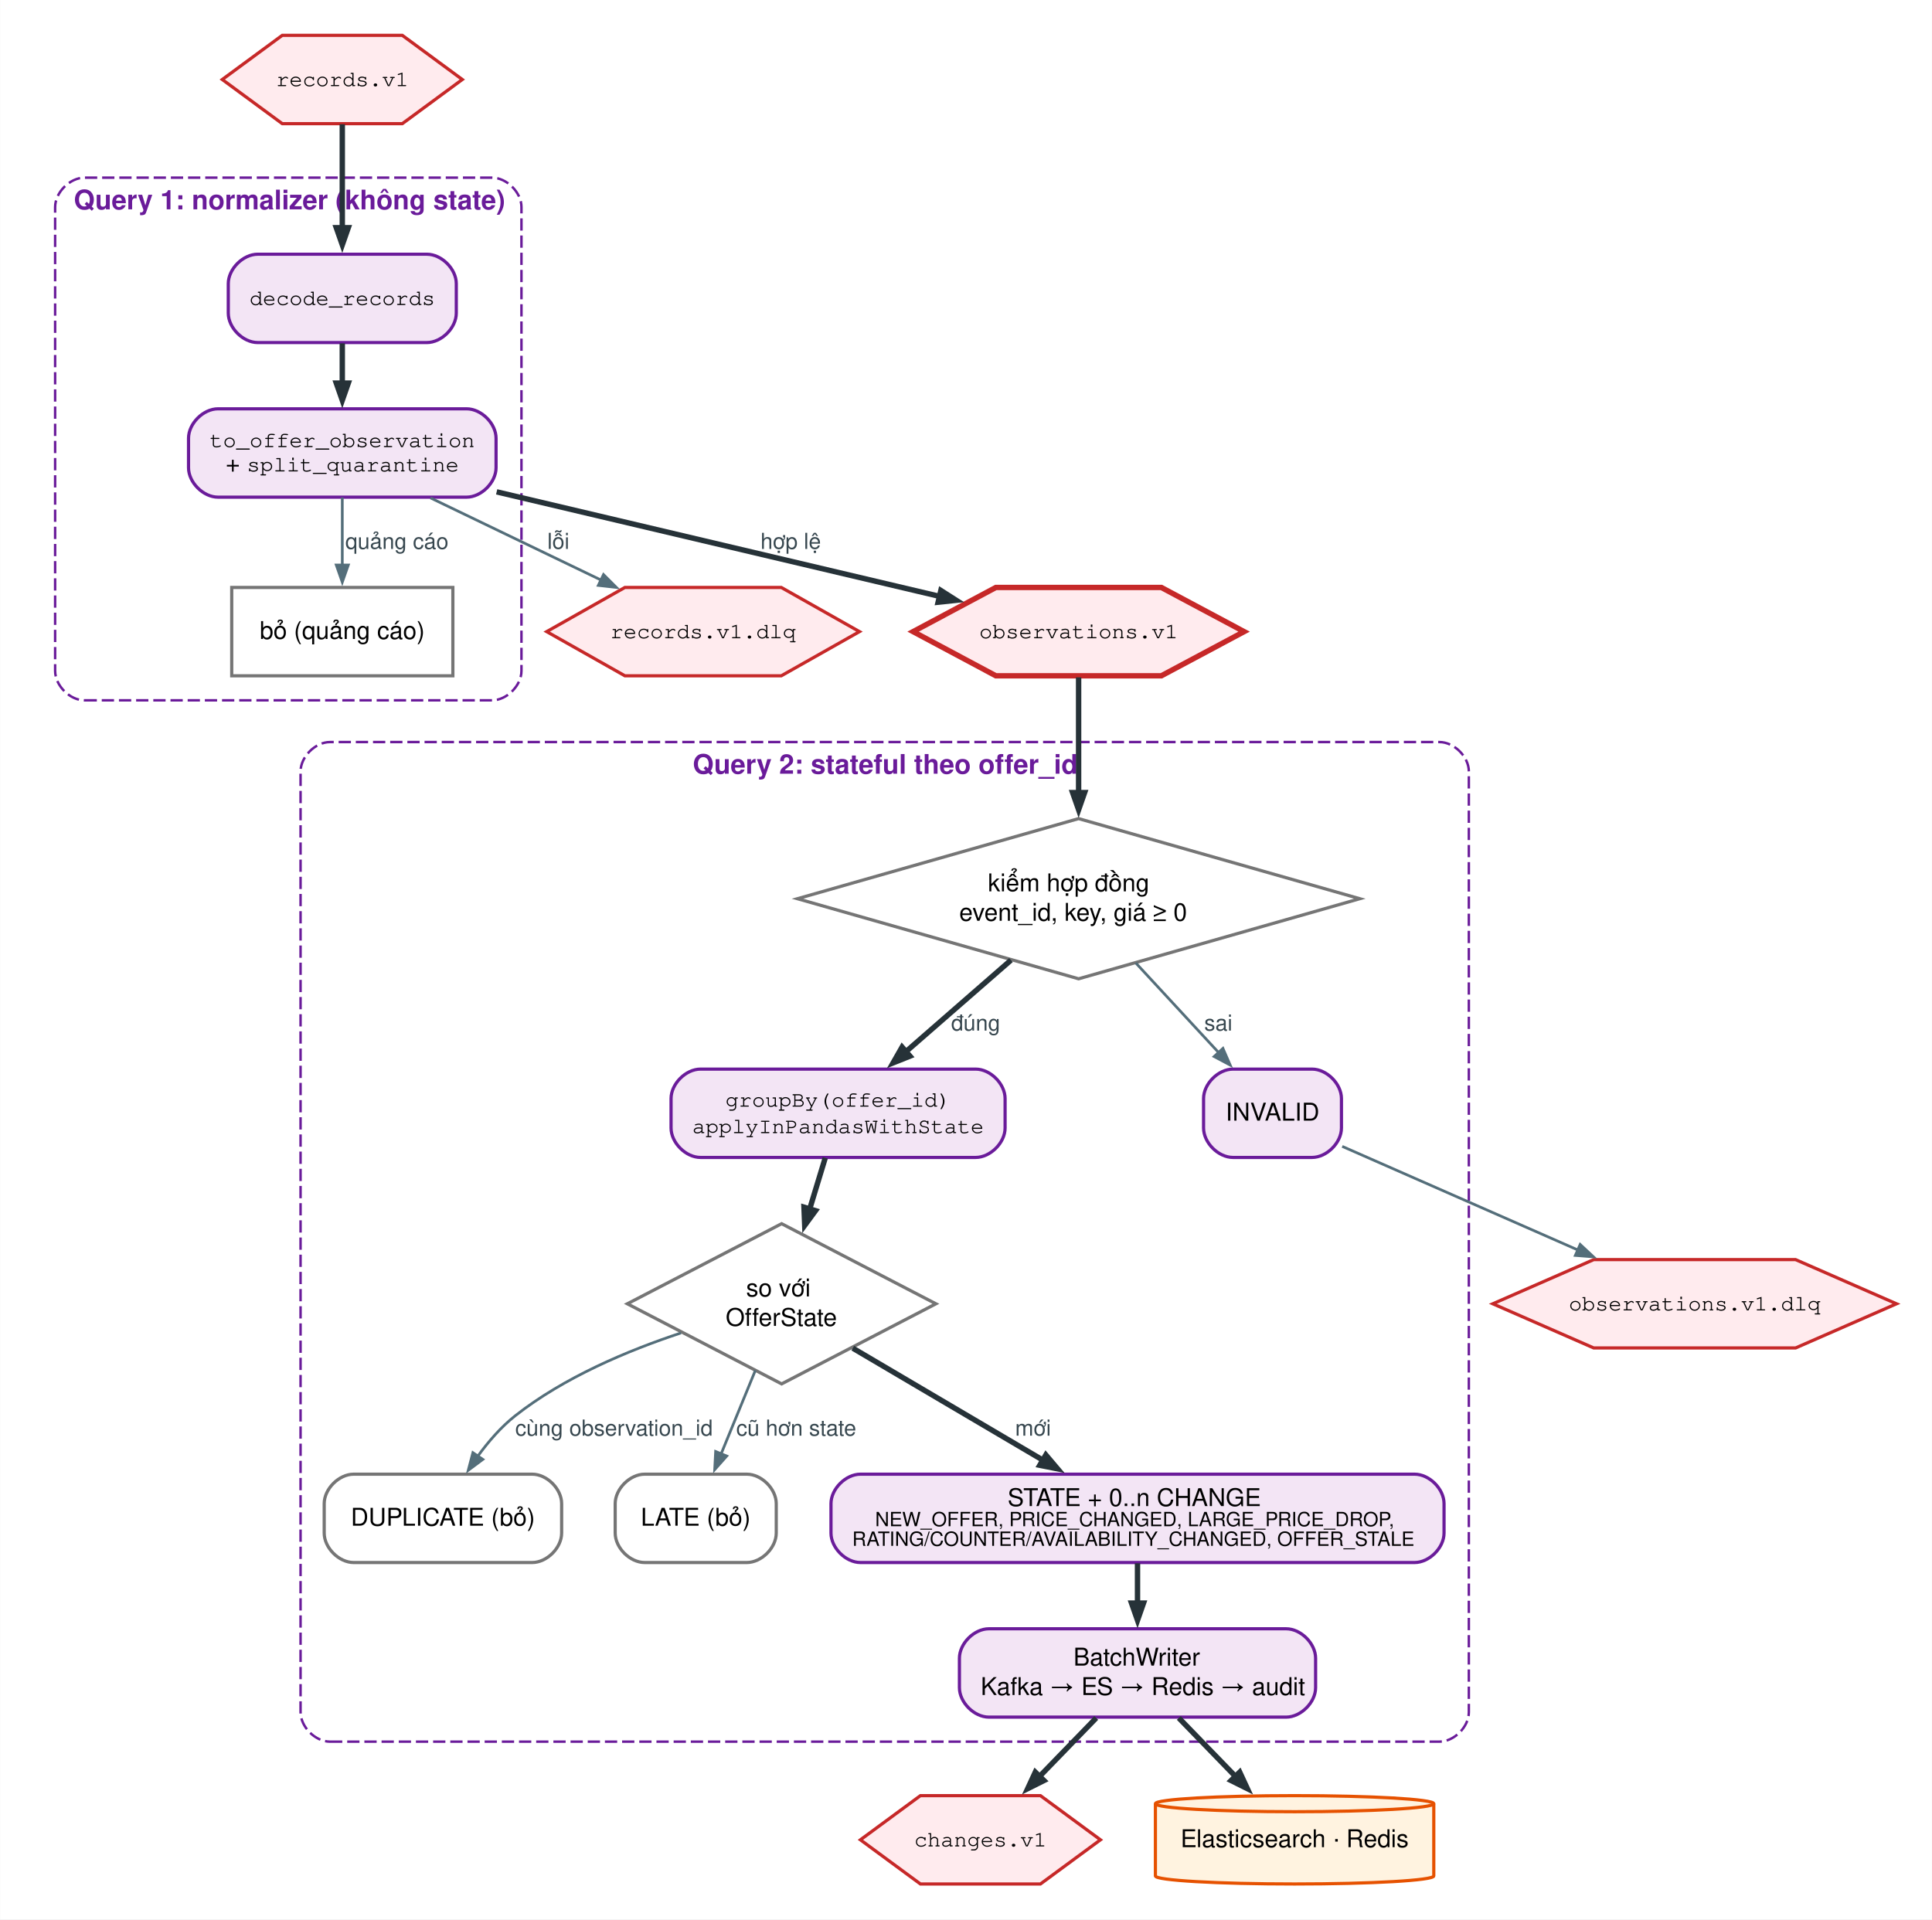
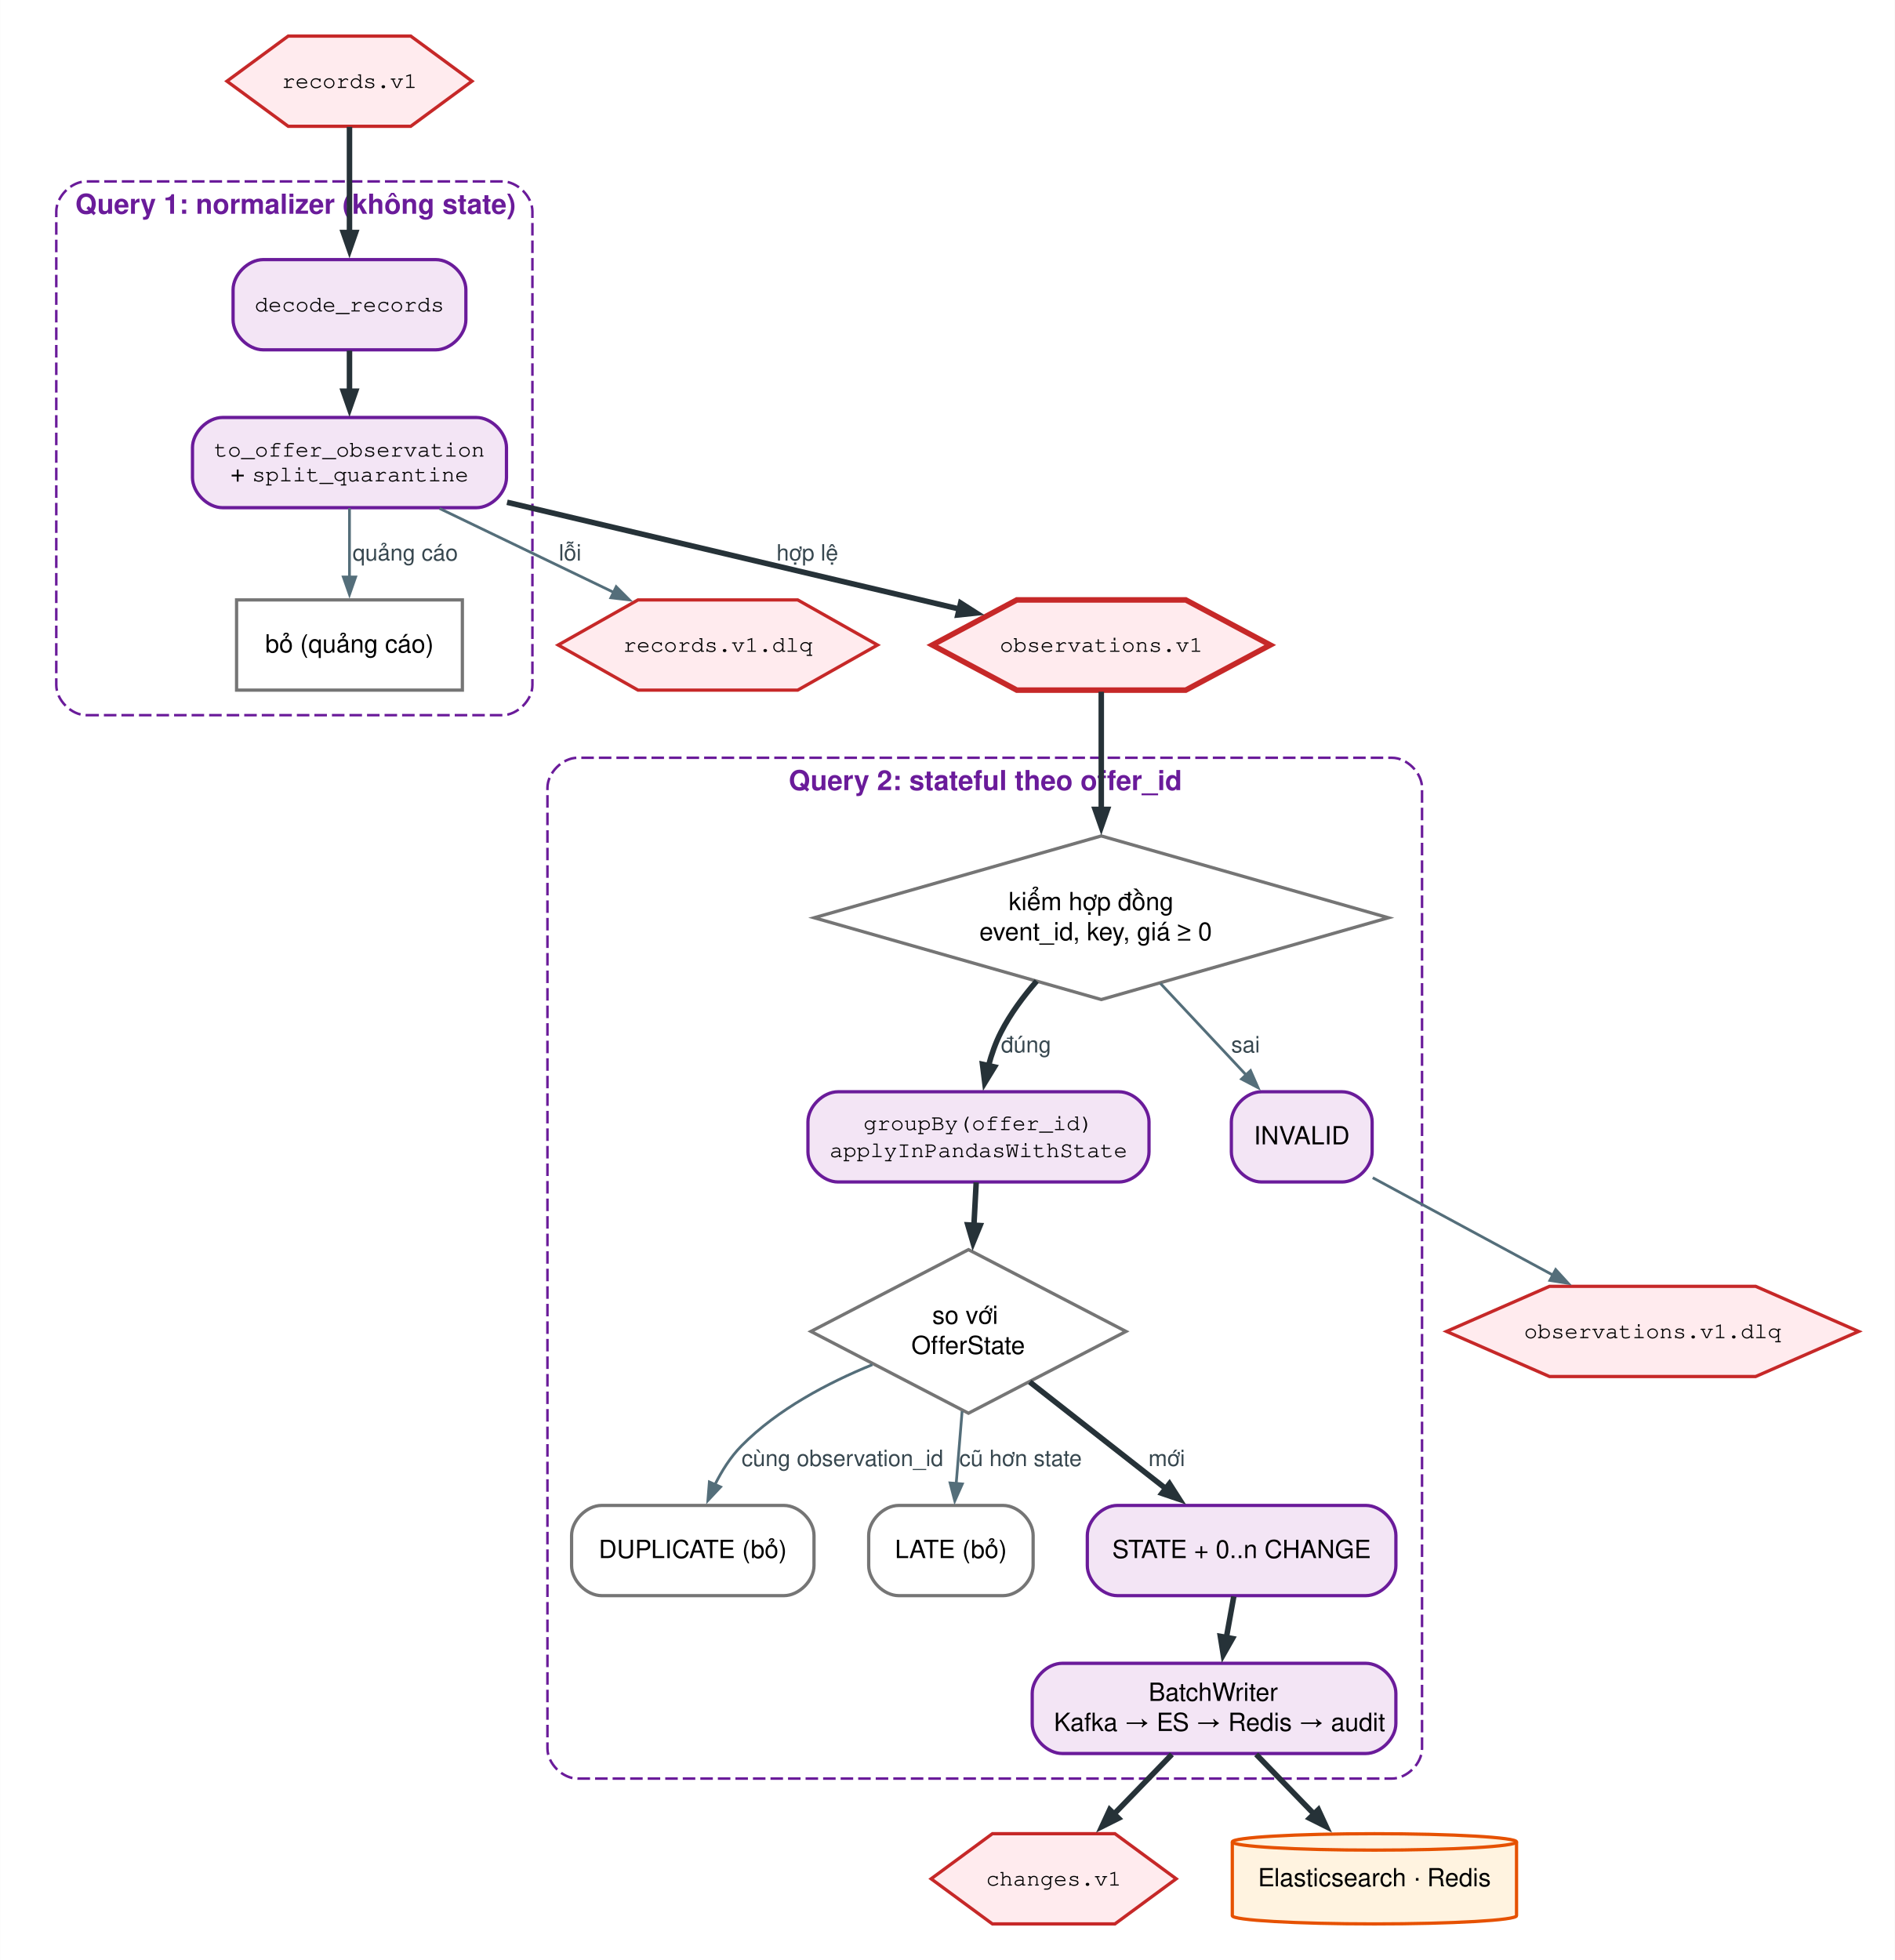
- <svg xmlns="http://www.w3.org/2000/svg" width="787pt" height="782pt" viewBox="0.00 0.00 787.04 782.16">
+ <svg xmlns="http://www.w3.org/2000/svg" width="756pt" height="782pt" viewBox="0.00 0.00 756.04 782.16">
  <g id="graph0" class="graph" transform="scale(1 1) rotate(0) translate(14.4 767.76)">
-     <polygon fill="white" stroke="none" points="-14.4,14.4 -14.4,-767.76 772.64,-767.76 772.64,14.4 -14.4,14.4" />
+     <polygon fill="white" stroke="none" points="-14.4,14.4 -14.4,-767.76 741.64,-767.76 741.64,14.4 -14.4,14.4" />
    <g id="clust1" class="cluster">
      <path fill="white" stroke="#6a1b9a" stroke-dasharray="5,2" d="M20,-482.36C20,-482.36 186,-482.36 186,-482.36 192,-482.36 198,-488.36 198,-494.36 198,-494.36 198,-683.36 198,-683.36 198,-689.36 192,-695.36 186,-695.36 186,-695.36 20,-695.36 20,-695.36 14,-695.36 8,-689.36 8,-683.36 8,-683.36 8,-494.36 8,-494.36 8,-488.36 14,-482.36 20,-482.36" />
      <text text-anchor="start" x="15.59" y="-682.46" font-family="Helvetica,sans-Serif" font-weight="bold" font-size="11.00" fill="#6a1b9a">Query 1: normalizer (không state)</text>
    </g>
    <g id="clust2" class="cluster">
-       <path fill="white" stroke="#6a1b9a" stroke-dasharray="5,2" d="M120,-58C120,-58 572,-58 572,-58 578,-58 584,-64 584,-70 584,-70 584,-453.36 584,-453.36 584,-459.36 578,-465.36 572,-465.36 572,-465.36 120,-465.36 120,-465.36 114,-465.36 108,-459.36 108,-453.36 108,-453.36 108,-70 108,-70 108,-64 114,-58 120,-58" />
-       <text text-anchor="start" x="267.76" y="-452.46" font-family="Helvetica,sans-Serif" font-weight="bold" font-size="11.00" fill="#6a1b9a">Query 2: stateful theo offer_id</text>
+       <path fill="white" stroke="#6a1b9a" stroke-dasharray="5,2" d="M216,-58C216,-58 541,-58 541,-58 547,-58 553,-64 553,-70 553,-70 553,-453.36 553,-453.36 553,-459.36 547,-465.36 541,-465.36 541,-465.36 216,-465.36 216,-465.36 210,-465.36 204,-459.36 204,-453.36 204,-453.36 204,-70 204,-70 204,-64 210,-58 216,-58" />
+       <text text-anchor="start" x="300.26" y="-452.46" font-family="Helvetica,sans-Serif" font-weight="bold" font-size="11.00" fill="#6a1b9a">Query 2: stateful theo offer_id</text>
    </g>
    <g id="node1" class="node">
      <polygon fill="#ffebee" stroke="#c62828" stroke-width="1.3" points="173.9,-735.36 149.45,-753.36 100.55,-753.36 76.1,-735.36 100.55,-717.36 149.45,-717.36 173.9,-735.36" />
      <text text-anchor="start" x="98" y="-732.66" font-family="Courier,monospace" font-size="9.00">records.v1</text>
    </g>
    <g id="node2" class="node">
      <path fill="#f3e5f5" stroke="#6a1b9a" stroke-width="1.3" d="M159.45,-664.16C159.45,-664.16 90.55,-664.16 90.55,-664.16 84.55,-664.16 78.55,-658.16 78.55,-652.16 78.55,-652.16 78.55,-640.16 78.55,-640.16 78.55,-634.16 84.55,-628.16 90.55,-628.16 90.55,-628.16 159.45,-628.16 159.45,-628.16 165.45,-628.16 171.45,-634.16 171.45,-640.16 171.45,-640.16 171.45,-652.16 171.45,-652.16 171.45,-658.16 165.45,-664.16 159.45,-664.16" />
      <text text-anchor="start" x="87.19" y="-643.46" font-family="Courier,monospace" font-size="9.00">decode_records</text>
    </g>
    <g id="edge1" class="edge">
      <path fill="none" stroke="#263238" stroke-width="2.2" d="M125,-717.13C125,-705.03 125,-688.58 125,-674.68" />
      <polygon fill="#263238" stroke="#263238" stroke-width="2.2" points="127.45,-674.98 125,-667.98 122.55,-674.98 127.45,-674.98" />
    </g>
    <g id="node3" class="node">
      <path fill="#f3e5f5" stroke="#6a1b9a" stroke-width="1.3" d="M175.65,-601.16C175.65,-601.16 74.35,-601.16 74.35,-601.16 68.35,-601.16 62.35,-595.16 62.35,-589.16 62.35,-589.16 62.35,-577.16 62.35,-577.16 62.35,-571.16 68.35,-565.16 74.35,-565.16 74.35,-565.16 175.65,-565.16 175.65,-565.16 181.65,-565.16 187.65,-571.16 187.65,-577.16 187.65,-577.16 187.65,-589.16 187.65,-589.16 187.65,-595.16 181.65,-601.16 175.65,-601.16" />
      <text text-anchor="start" x="70.99" y="-585.56" font-family="Courier,monospace" font-size="9.00">to_offer_observation</text>
      <text text-anchor="start" x="77.48" y="-575.66" font-family="Helvetica,sans-Serif" font-size="10.00">+ </text>
      <text text-anchor="start" x="86.1" y="-575.66" font-family="Courier,monospace" font-size="9.00">split_quarantine</text>
    </g>
    <g id="edge2" class="edge">
      <path fill="none" stroke="#263238" stroke-width="2.2" d="M125,-627.84C125,-622.78 125,-617.11 125,-611.58" />
      <polygon fill="#263238" stroke="#263238" stroke-width="2.2" points="127.45,-611.64 125,-604.64 122.55,-611.64 127.45,-611.64" />
    </g>
    <g id="node4" class="node">
      <polygon fill="#ffffff" stroke="#757575" stroke-width="1.3" points="170.05,-528.36 79.95,-528.36 79.95,-492.36 170.05,-492.36 170.05,-528.36" />
      <text text-anchor="middle" x="125" y="-507.36" font-family="Helvetica,sans-Serif" font-size="10.00">bỏ (quảng cáo)</text>
    </g>
    <g id="edge3" class="edge">
      <path fill="none" stroke="#546e7a" stroke-width="1.1" d="M125,-565.02C125,-556.71 125,-546.55 125,-537.31" />
      <polygon fill="#546e7a" stroke="#546e7a" stroke-width="1.1" points="127.45,-537.5 125,-530.5 122.55,-537.5 127.45,-537.5" />
      <text text-anchor="middle" x="147.26" y="-544.06" font-family="Helvetica,sans-Serif" font-size="9.00" fill="#37474f">quảng cáo</text>
    </g>
    <g id="node5" class="node">
      <polygon fill="#ffebee" stroke="#c62828" stroke-width="1.3" points="335.72,-510.36 303.86,-528.36 240.14,-528.36 208.28,-510.36 240.14,-492.36 303.86,-492.36 335.72,-510.36" />
      <text text-anchor="start" x="234.19" y="-507.66" font-family="Courier,monospace" font-size="9.00">records.v1.dlq</text>
    </g>
    <g id="edge4" class="edge">
      <path fill="none" stroke="#546e7a" stroke-width="1.1" d="M160.96,-564.84C182.02,-554.7 208.7,-541.85 230.63,-531.28" />
      <polygon fill="#546e7a" stroke="#546e7a" stroke-width="1.1" points="231.43,-533.62 236.68,-528.37 229.31,-529.2 231.43,-533.62" />
      <text text-anchor="middle" x="213.05" y="-544.06" font-family="Helvetica,sans-Serif" font-size="9.00" fill="#37474f">lỗi</text>
    </g>
    <g id="node6" class="node">
      <polygon fill="#ffebee" stroke="#c62828" stroke-width="2.2" points="492.43,-510.36 458.71,-528.36 391.29,-528.36 357.57,-510.36 391.29,-492.36 458.71,-492.36 492.43,-510.36" />
      <text text-anchor="start" x="384.49" y="-507.66" font-family="Courier,monospace" font-size="9.00">observations.v1</text>
    </g>
    <g id="edge5" class="edge">
      <path fill="none" stroke="#263238" stroke-width="2.2" d="M187.89,-567.32C241.21,-554.74 316.99,-536.85 368.43,-524.71" />
      <polygon fill="#263238" stroke="#263238" stroke-width="2.2" points="368.88,-527.12 375.14,-523.13 367.76,-522.35 368.88,-527.12" />
      <text text-anchor="middle" x="307.72" y="-544.06" font-family="Helvetica,sans-Serif" font-size="9.00" fill="#37474f">hợp lệ</text>
    </g>
    <g id="node7" class="node">
      <polygon fill="#ffffff" stroke="#757575" stroke-width="1.3" points="425,-434.16 310.44,-401.52 425,-368.88 539.56,-401.52 425,-434.16" />
      <text text-anchor="start" x="388.04" y="-404.52" font-family="Helvetica,sans-Serif" font-size="10.00">kiểm hợp đồng</text>
      <text text-anchor="start" x="376.36" y="-392.52" font-family="Helvetica,sans-Serif" font-size="10.00">event_id, key, giá ≥ 0</text>
    </g>
    <g id="edge6" class="edge">
      <path fill="none" stroke="#263238" stroke-width="2.2" d="M425,-491.72C425,-478.86 425,-460.88 425,-444.43" />
      <polygon fill="#263238" stroke="#263238" stroke-width="2.2" points="427.45,-444.77 425,-437.77 422.55,-444.77 427.45,-444.77" />
    </g>
    <g id="node8" class="node">
-       <path fill="#f3e5f5" stroke="#6a1b9a" stroke-width="1.3" d="M520.09,-332.08C520.09,-332.08 487.91,-332.08 487.91,-332.08 481.91,-332.08 475.91,-326.08 475.91,-320.08 475.91,-320.08 475.91,-308.08 475.91,-308.08 475.91,-302.08 481.91,-296.08 487.91,-296.08 487.91,-296.08 520.09,-296.08 520.09,-296.08 526.09,-296.08 532.09,-302.08 532.09,-308.08 532.09,-308.08 532.09,-320.08 532.09,-320.08 532.09,-326.08 526.09,-332.08 520.09,-332.08" />
-       <text text-anchor="middle" x="504" y="-311.08" font-family="Helvetica,sans-Serif" font-size="10.00">INVALID</text>
+       <path fill="#f3e5f5" stroke="#6a1b9a" stroke-width="1.3" d="M521.09,-332.08C521.09,-332.08 488.91,-332.08 488.91,-332.08 482.91,-332.08 476.91,-326.08 476.91,-320.08 476.91,-320.08 476.91,-308.08 476.91,-308.08 476.91,-302.08 482.91,-296.08 488.91,-296.08 488.91,-296.08 521.09,-296.08 521.09,-296.08 527.09,-296.08 533.09,-302.08 533.09,-308.08 533.09,-308.08 533.09,-320.08 533.09,-320.08 533.09,-326.08 527.09,-332.08 521.09,-332.08" />
+       <text text-anchor="middle" x="505" y="-311.08" font-family="Helvetica,sans-Serif" font-size="10.00">INVALID</text>
    </g>
    <g id="edge7" class="edge">
-       <path fill="none" stroke="#546e7a" stroke-width="1.1" d="M448.28,-375.35C459.03,-363.72 471.72,-349.99 482.28,-338.57" />
-       <polygon fill="#546e7a" stroke="#546e7a" stroke-width="1.1" points="483.81,-340.52 486.76,-333.72 480.21,-337.2 483.81,-340.52" />
-       <text text-anchor="middle" x="481.94" y="-347.78" font-family="Helvetica,sans-Serif" font-size="9.00" fill="#37474f">sai</text>
+       <path fill="none" stroke="#546e7a" stroke-width="1.1" d="M448.57,-375.35C459.46,-363.72 472.31,-349.99 483,-338.57" />
+       <polygon fill="#546e7a" stroke="#546e7a" stroke-width="1.1" points="484.56,-340.5 487.55,-333.71 480.98,-337.15 484.56,-340.5" />
+       <text text-anchor="middle" x="482.59" y="-347.78" font-family="Helvetica,sans-Serif" font-size="9.00" fill="#37474f">sai</text>
    </g>
    <g id="node9" class="node">
-       <path fill="#f3e5f5" stroke="#6a1b9a" stroke-width="1.3" d="M383.05,-332.08C383.05,-332.08 270.95,-332.08 270.95,-332.08 264.95,-332.08 258.95,-326.08 258.95,-320.08 258.95,-320.08 258.95,-308.08 258.95,-308.08 258.95,-302.08 264.95,-296.08 270.95,-296.08 270.95,-296.08 383.05,-296.08 383.05,-296.08 389.05,-296.08 395.05,-302.08 395.05,-308.08 395.05,-308.08 395.05,-320.08 395.05,-320.08 395.05,-326.08 389.05,-332.08 383.05,-332.08" />
-       <text text-anchor="start" x="281.09" y="-316.78" font-family="Courier,monospace" font-size="9.00">groupBy(offer_id)</text>
-       <text text-anchor="start" x="267.59" y="-305.98" font-family="Courier,monospace" font-size="9.00">applyInPandasWithState</text>
+       <path fill="#f3e5f5" stroke="#6a1b9a" stroke-width="1.3" d="M432.05,-332.08C432.05,-332.08 319.95,-332.08 319.95,-332.08 313.95,-332.08 307.95,-326.08 307.95,-320.08 307.95,-320.08 307.95,-308.08 307.95,-308.08 307.95,-302.08 313.95,-296.08 319.95,-296.08 319.95,-296.08 432.05,-296.08 432.05,-296.08 438.05,-296.08 444.05,-302.08 444.05,-308.08 444.05,-308.08 444.05,-320.08 444.05,-320.08 444.05,-326.08 438.05,-332.08 432.05,-332.08" />
+       <text text-anchor="start" x="330.09" y="-316.78" font-family="Courier,monospace" font-size="9.00">groupBy(offer_id)</text>
+       <text text-anchor="start" x="316.59" y="-305.98" font-family="Courier,monospace" font-size="9.00">applyInPandasWithState</text>
    </g>
    <g id="edge9" class="edge">
-       <path fill="none" stroke="#263238" stroke-width="2.2" d="M397.44,-376.49C384,-364.78 367.88,-350.72 354.45,-339.01" />
-       <polygon fill="#263238" stroke="#263238" stroke-width="2.2" points="356.3,-337.37 349.41,-334.62 353.08,-341.06 356.3,-337.37" />
-       <text text-anchor="middle" x="383.07" y="-347.78" font-family="Helvetica,sans-Serif" font-size="9.00" fill="#37474f">đúng</text>
+       <path fill="none" stroke="#263238" stroke-width="2.2" d="M399.24,-376.26C393.85,-370.07 388.69,-363.1 384.99,-355.88 382.84,-351.7 381.21,-347.03 379.97,-342.37" />
+       <polygon fill="#263238" stroke="#263238" stroke-width="2.2" points="382.39,-342 378.52,-335.68 377.6,-343.04 382.39,-342" />
+       <text text-anchor="middle" x="394.99" y="-347.78" font-family="Helvetica,sans-Serif" font-size="9.00" fill="#37474f">đúng</text>
    </g>
    <g id="node15" class="node">
-       <polygon fill="#ffebee" stroke="#c62828" stroke-width="1.3" points="758.24,-236.44 717.12,-254.44 634.88,-254.44 593.76,-236.44 634.88,-218.44 717.12,-218.44 758.24,-236.44" />
-       <text text-anchor="start" x="624.69" y="-233.74" font-family="Courier,monospace" font-size="9.00">observations.v1.dlq</text>
+       <polygon fill="#ffebee" stroke="#c62828" stroke-width="1.3" points="727.24,-236.44 686.12,-254.44 603.88,-254.44 562.76,-236.44 603.88,-218.44 686.12,-218.44 727.24,-236.44" />
+       <text text-anchor="start" x="593.69" y="-233.74" font-family="Courier,monospace" font-size="9.00">observations.v1.dlq</text>
    </g>
    <g id="edge8" class="edge">
-       <path fill="none" stroke="#546e7a" stroke-width="1.1" d="M532.4,-300.59C558.53,-289.1 597.77,-271.84 628.64,-258.27" />
-       <polygon fill="#546e7a" stroke="#546e7a" stroke-width="1.1" points="629.35,-260.63 634.77,-255.57 627.38,-256.15 629.35,-260.63" />
+       <path fill="none" stroke="#546e7a" stroke-width="1.1" d="M533.33,-297.77C554.01,-286.6 582.3,-271.31 605.24,-258.92" />
+       <polygon fill="#546e7a" stroke="#546e7a" stroke-width="1.1" points="606.33,-261.12 611.33,-255.63 604.01,-256.8 606.33,-261.12" />
    </g>
    <g id="node10" class="node">
-       <polygon fill="#ffffff" stroke="#757575" stroke-width="1.3" points="304,-269.08 241.14,-236.44 304,-203.8 366.86,-236.44 304,-269.08" />
-       <text text-anchor="start" x="289.55" y="-239.44" font-family="Helvetica,sans-Serif" font-size="10.00">so với</text>
-       <text text-anchor="start" x="281.21" y="-227.44" font-family="Helvetica,sans-Serif" font-size="10.00">OfferState</text>
+       <polygon fill="#ffffff" stroke="#757575" stroke-width="1.3" points="372,-269.08 309.14,-236.44 372,-203.8 434.86,-236.44 372,-269.08" />
+       <text text-anchor="start" x="357.55" y="-239.44" font-family="Helvetica,sans-Serif" font-size="10.00">so với</text>
+       <text text-anchor="start" x="349.21" y="-227.44" font-family="Helvetica,sans-Serif" font-size="10.00">OfferState</text>
    </g>
    <g id="edge10" class="edge">
-       <path fill="none" stroke="#263238" stroke-width="2.2" d="M321.78,-295.92C319.89,-289.68 317.66,-282.37 315.44,-275.07" />
-       <polygon fill="#263238" stroke="#263238" stroke-width="2.2" points="317.8,-274.39 313.41,-268.4 313.11,-275.81 317.8,-274.39" />
+       <path fill="none" stroke="#263238" stroke-width="2.2" d="M375.09,-295.92C374.82,-290.72 374.5,-284.78 374.18,-278.72" />
+       <polygon fill="#263238" stroke="#263238" stroke-width="2.2" points="376.64,-278.7 373.82,-271.84 371.74,-278.96 376.64,-278.7" />
    </g>
    <g id="node11" class="node">
-       <path fill="#ffffff" stroke="#757575" stroke-width="1.3" d="M202.37,-167C202.37,-167 129.63,-167 129.63,-167 123.63,-167 117.63,-161 117.63,-155 117.63,-155 117.63,-143 117.63,-143 117.63,-137 123.63,-131 129.63,-131 129.63,-131 202.37,-131 202.37,-131 208.37,-131 214.37,-137 214.37,-143 214.37,-143 214.37,-155 214.37,-155 214.37,-161 208.37,-167 202.37,-167" />
-       <text text-anchor="middle" x="166" y="-146" font-family="Helvetica,sans-Serif" font-size="10.00">DUPLICATE (bỏ)</text>
+       <path fill="#ffffff" stroke="#757575" stroke-width="1.3" d="M298.37,-167C298.37,-167 225.63,-167 225.63,-167 219.63,-167 213.63,-161 213.63,-155 213.63,-155 213.63,-143 213.63,-143 213.63,-137 219.63,-131 225.63,-131 225.63,-131 298.37,-131 298.37,-131 304.37,-131 310.37,-137 310.37,-143 310.37,-143 310.37,-155 310.37,-155 310.37,-161 304.37,-167 298.37,-167" />
+       <text text-anchor="middle" x="262" y="-146" font-family="Helvetica,sans-Serif" font-size="10.00">DUPLICATE (bỏ)</text>
    </g>
    <g id="edge11" class="edge">
-       <path fill="none" stroke="#546e7a" stroke-width="1.1" d="M263,-224.56C241.38,-217.41 215.29,-206.45 195.45,-190.8 189.63,-186.21 184.44,-180.19 180.09,-174.18" />
-       <polygon fill="#546e7a" stroke="#546e7a" stroke-width="1.1" points="182.27,-173.03 176.32,-168.6 178.21,-175.77 182.27,-173.03" />
-       <text text-anchor="middle" x="235.72" y="-182.7" font-family="Helvetica,sans-Serif" font-size="9.00" fill="#37474f">cùng observation_id</text>
+       <path fill="none" stroke="#546e7a" stroke-width="1.1" d="M333.64,-223.16C316,-215.97 295.85,-205.4 281.45,-190.8 277.05,-186.35 273.51,-180.71 270.71,-175.05" />
+       <polygon fill="#546e7a" stroke="#546e7a" stroke-width="1.1" points="273.09,-174.38 268.02,-168.97 268.61,-176.36 273.09,-174.38" />
+       <text text-anchor="middle" x="321.72" y="-182.7" font-family="Helvetica,sans-Serif" font-size="9.00" fill="#37474f">cùng observation_id</text>
    </g>
    <g id="node12" class="node">
-       <path fill="#ffffff" stroke="#757575" stroke-width="1.3" d="M289.81,-167C289.81,-167 248.19,-167 248.19,-167 242.19,-167 236.19,-161 236.19,-155 236.19,-155 236.19,-143 236.19,-143 236.19,-137 242.19,-131 248.19,-131 248.19,-131 289.81,-131 289.81,-131 295.81,-131 301.81,-137 301.81,-143 301.81,-143 301.81,-155 301.81,-155 301.81,-161 295.81,-167 289.81,-167" />
-       <text text-anchor="middle" x="269" y="-146" font-family="Helvetica,sans-Serif" font-size="10.00">LATE (bỏ)</text>
+       <path fill="#ffffff" stroke="#757575" stroke-width="1.3" d="M385.81,-167C385.81,-167 344.19,-167 344.19,-167 338.19,-167 332.19,-161 332.19,-155 332.19,-155 332.19,-143 332.19,-143 332.19,-137 338.19,-131 344.19,-131 344.19,-131 385.81,-131 385.81,-131 391.81,-131 397.81,-137 397.81,-143 397.81,-143 397.81,-155 397.81,-155 397.81,-161 391.81,-167 385.81,-167" />
+       <text text-anchor="middle" x="365" y="-146" font-family="Helvetica,sans-Serif" font-size="10.00">LATE (bỏ)</text>
    </g>
    <g id="edge12" class="edge">
-       <path fill="none" stroke="#546e7a" stroke-width="1.1" d="M293.31,-209.34C288.86,-198.47 283.7,-185.9 279.29,-175.13" />
-       <polygon fill="#546e7a" stroke="#546e7a" stroke-width="1.1" points="281.64,-174.4 276.72,-168.85 277.11,-176.25 281.64,-174.4" />
-       <text text-anchor="middle" x="309.96" y="-182.7" font-family="Helvetica,sans-Serif" font-size="9.00" fill="#37474f">cũ hơn state</text>
+       <path fill="none" stroke="#546e7a" stroke-width="1.1" d="M369.47,-204.59C368.7,-195.13 367.85,-184.82 367.11,-175.74" />
+       <polygon fill="#546e7a" stroke="#546e7a" stroke-width="1.1" points="369.55,-175.57 366.54,-168.8 364.67,-175.97 369.55,-175.57" />
+       <text text-anchor="middle" x="392.8" y="-182.7" font-family="Helvetica,sans-Serif" font-size="9.00" fill="#37474f">cũ hơn state</text>
    </g>
    <g id="node13" class="node">
-       <path fill="#f3e5f5" stroke="#6a1b9a" stroke-width="1.3" d="M561.89,-167C561.89,-167 336.11,-167 336.11,-167 330.11,-167 324.11,-161 324.11,-155 324.11,-155 324.11,-143 324.11,-143 324.11,-137 330.11,-131 336.11,-131 336.11,-131 561.89,-131 561.89,-131 567.89,-131 573.89,-137 573.89,-143 573.89,-143 573.89,-155 573.89,-155 573.89,-161 567.89,-167 561.89,-167" />
-       <text text-anchor="start" x="396.07" y="-154" font-family="Helvetica,sans-Serif" font-size="10.00">STATE + 0..n CHANGE</text>
-       <text text-anchor="start" x="342.09" y="-145.8" font-family="Helvetica,sans-Serif" font-size="8.00">NEW_OFFER, PRICE_CHANGED, LARGE_PRICE_DROP,</text>
-       <text text-anchor="start" x="332.75" y="-137.8" font-family="Helvetica,sans-Serif" font-size="8.00">RATING/COUNTER/AVAILABILITY_CHANGED, OFFER_STALE</text>
+       <path fill="#f3e5f5" stroke="#6a1b9a" stroke-width="1.3" d="M530.57,-167C530.57,-167 431.43,-167 431.43,-167 425.43,-167 419.43,-161 419.43,-155 419.43,-155 419.43,-143 419.43,-143 419.43,-137 425.43,-131 431.43,-131 431.43,-131 530.57,-131 530.57,-131 536.57,-131 542.57,-137 542.57,-143 542.57,-143 542.57,-155 542.57,-155 542.57,-161 536.57,-167 530.57,-167" />
+       <text text-anchor="middle" x="481" y="-146" font-family="Helvetica,sans-Serif" font-size="10.00">STATE + 0..n CHANGE</text>
    </g>
    <g id="edge13" class="edge">
-       <path fill="none" stroke="#263238" stroke-width="2.2" d="M332.99,-218.36C355.3,-205.21 386.32,-186.94 410.67,-172.59" />
-       <polygon fill="#263238" stroke="#263238" stroke-width="2.2" points="411.65,-174.85 416.44,-169.19 409.17,-170.63 411.65,-174.85" />
-       <text text-anchor="middle" x="406.46" y="-182.7" font-family="Helvetica,sans-Serif" font-size="9.00" fill="#37474f">mới</text>
+       <path fill="none" stroke="#263238" stroke-width="2.2" d="M396.46,-216.27C412.54,-203.67 433.68,-187.09 450.8,-173.67" />
+       <polygon fill="#263238" stroke="#263238" stroke-width="2.2" points="452.22,-175.67 456.22,-169.42 449.2,-171.81 452.22,-175.67" />
+       <text text-anchor="middle" x="451.13" y="-182.7" font-family="Helvetica,sans-Serif" font-size="9.00" fill="#37474f">mới</text>
    </g>
    <g id="node14" class="node">
-       <path fill="#f3e5f5" stroke="#6a1b9a" stroke-width="1.3" d="M509.56,-104C509.56,-104 388.44,-104 388.44,-104 382.44,-104 376.44,-98 376.44,-92 376.44,-92 376.44,-80 376.44,-80 376.44,-74 382.44,-68 388.44,-68 388.44,-68 509.56,-68 509.56,-68 515.56,-68 521.56,-74 521.56,-80 521.56,-80 521.56,-92 521.56,-92 521.56,-98 515.56,-104 509.56,-104" />
-       <text text-anchor="start" x="422.88" y="-89" font-family="Helvetica,sans-Serif" font-size="10.00">BatchWriter</text>
-       <text text-anchor="start" x="385.08" y="-77" font-family="Helvetica,sans-Serif" font-size="10.00">Kafka → ES → Redis → audit</text>
+       <path fill="#f3e5f5" stroke="#6a1b9a" stroke-width="1.3" d="M530.56,-104C530.56,-104 409.44,-104 409.44,-104 403.44,-104 397.44,-98 397.44,-92 397.44,-92 397.44,-80 397.44,-80 397.44,-74 403.44,-68 409.44,-68 409.44,-68 530.56,-68 530.56,-68 536.56,-68 542.56,-74 542.56,-80 542.56,-80 542.56,-92 542.56,-92 542.56,-98 536.56,-104 530.56,-104" />
+       <text text-anchor="start" x="443.88" y="-89" font-family="Helvetica,sans-Serif" font-size="10.00">BatchWriter</text>
+       <text text-anchor="start" x="406.08" y="-77" font-family="Helvetica,sans-Serif" font-size="10.00">Kafka → ES → Redis → audit</text>
    </g>
    <g id="edge14" class="edge">
-       <path fill="none" stroke="#263238" stroke-width="2.2" d="M449,-130.68C449,-125.62 449,-119.95 449,-114.42" />
-       <polygon fill="#263238" stroke="#263238" stroke-width="2.2" points="451.45,-114.48 449,-107.48 446.55,-114.48 451.45,-114.48" />
+       <path fill="none" stroke="#263238" stroke-width="2.2" d="M477.88,-130.68C476.94,-125.49 475.89,-119.66 474.87,-114" />
+       <polygon fill="#263238" stroke="#263238" stroke-width="2.2" points="477.34,-113.88 473.68,-107.43 472.51,-114.75 477.34,-113.88" />
    </g>
    <g id="node16" class="node">
-       <polygon fill="#ffebee" stroke="#c62828" stroke-width="1.3" points="433.9,-18 409.45,-36 360.55,-36 336.1,-18 360.55,0 409.45,0 433.9,-18" />
-       <text text-anchor="start" x="358" y="-15.3" font-family="Courier,monospace" font-size="9.00">changes.v1</text>
+       <polygon fill="#ffebee" stroke="#c62828" stroke-width="1.3" points="454.9,-18 430.45,-36 381.55,-36 357.1,-18 381.55,0 430.45,0 454.9,-18" />
+       <text text-anchor="start" x="379" y="-15.3" font-family="Courier,monospace" font-size="9.00">changes.v1</text>
    </g>
    <g id="edge15" class="edge">
-       <path fill="none" stroke="#263238" stroke-width="2.2" d="M432.18,-67.66C425.04,-60.29 416.58,-51.57 408.81,-43.55" />
-       <polygon fill="#263238" stroke="#263238" stroke-width="2.2" points="410.88,-42.16 404.24,-38.84 407.36,-45.58 410.88,-42.16" />
+       <path fill="none" stroke="#263238" stroke-width="2.2" d="M453.18,-67.66C446.04,-60.29 437.58,-51.57 429.81,-43.55" />
+       <polygon fill="#263238" stroke="#263238" stroke-width="2.2" points="431.88,-42.16 425.24,-38.84 428.36,-45.58 431.88,-42.16" />
    </g>
    <g id="node17" class="node">
-       <path fill="#fff3e0" stroke="#e65100" stroke-width="1.3" d="M569.71,-32.73C569.71,-34.53 544.29,-36 513,-36 481.71,-36 456.29,-34.53 456.29,-32.73 456.29,-32.73 456.29,-3.27 456.29,-3.27 456.29,-1.47 481.71,0 513,0 544.29,0 569.71,-1.47 569.71,-3.27 569.71,-3.27 569.71,-32.73 569.71,-32.73" />
-       <path fill="none" stroke="#e65100" stroke-width="1.3" d="M569.71,-32.73C569.71,-30.92 544.29,-29.45 513,-29.45 481.71,-29.45 456.29,-30.92 456.29,-32.73" />
-       <text text-anchor="middle" x="513" y="-15" font-family="Helvetica,sans-Serif" font-size="10.00">Elasticsearch · Redis</text>
+       <path fill="#fff3e0" stroke="#e65100" stroke-width="1.3" d="M590.71,-32.73C590.71,-34.53 565.29,-36 534,-36 502.71,-36 477.29,-34.53 477.29,-32.73 477.29,-32.73 477.29,-3.27 477.29,-3.27 477.29,-1.47 502.71,0 534,0 565.29,0 590.71,-1.47 590.71,-3.27 590.71,-3.27 590.71,-32.73 590.71,-32.73" />
+       <path fill="none" stroke="#e65100" stroke-width="1.3" d="M590.71,-32.73C590.71,-30.92 565.29,-29.45 534,-29.45 502.71,-29.45 477.29,-30.92 477.29,-32.73" />
+       <text text-anchor="middle" x="534" y="-15" font-family="Helvetica,sans-Serif" font-size="10.00">Elasticsearch · Redis</text>
    </g>
    <g id="edge16" class="edge">
-       <path fill="none" stroke="#263238" stroke-width="2.2" d="M465.82,-67.66C472.96,-60.29 481.42,-51.57 489.19,-43.55" />
-       <polygon fill="#263238" stroke="#263238" stroke-width="2.2" points="490.64,-45.58 493.76,-38.84 487.12,-42.16 490.64,-45.58" />
+       <path fill="none" stroke="#263238" stroke-width="2.2" d="M486.82,-67.66C493.96,-60.29 502.42,-51.57 510.19,-43.55" />
+       <polygon fill="#263238" stroke="#263238" stroke-width="2.2" points="511.64,-45.58 514.76,-38.84 508.12,-42.16 511.64,-45.58" />
    </g>
  </g>
</svg>
